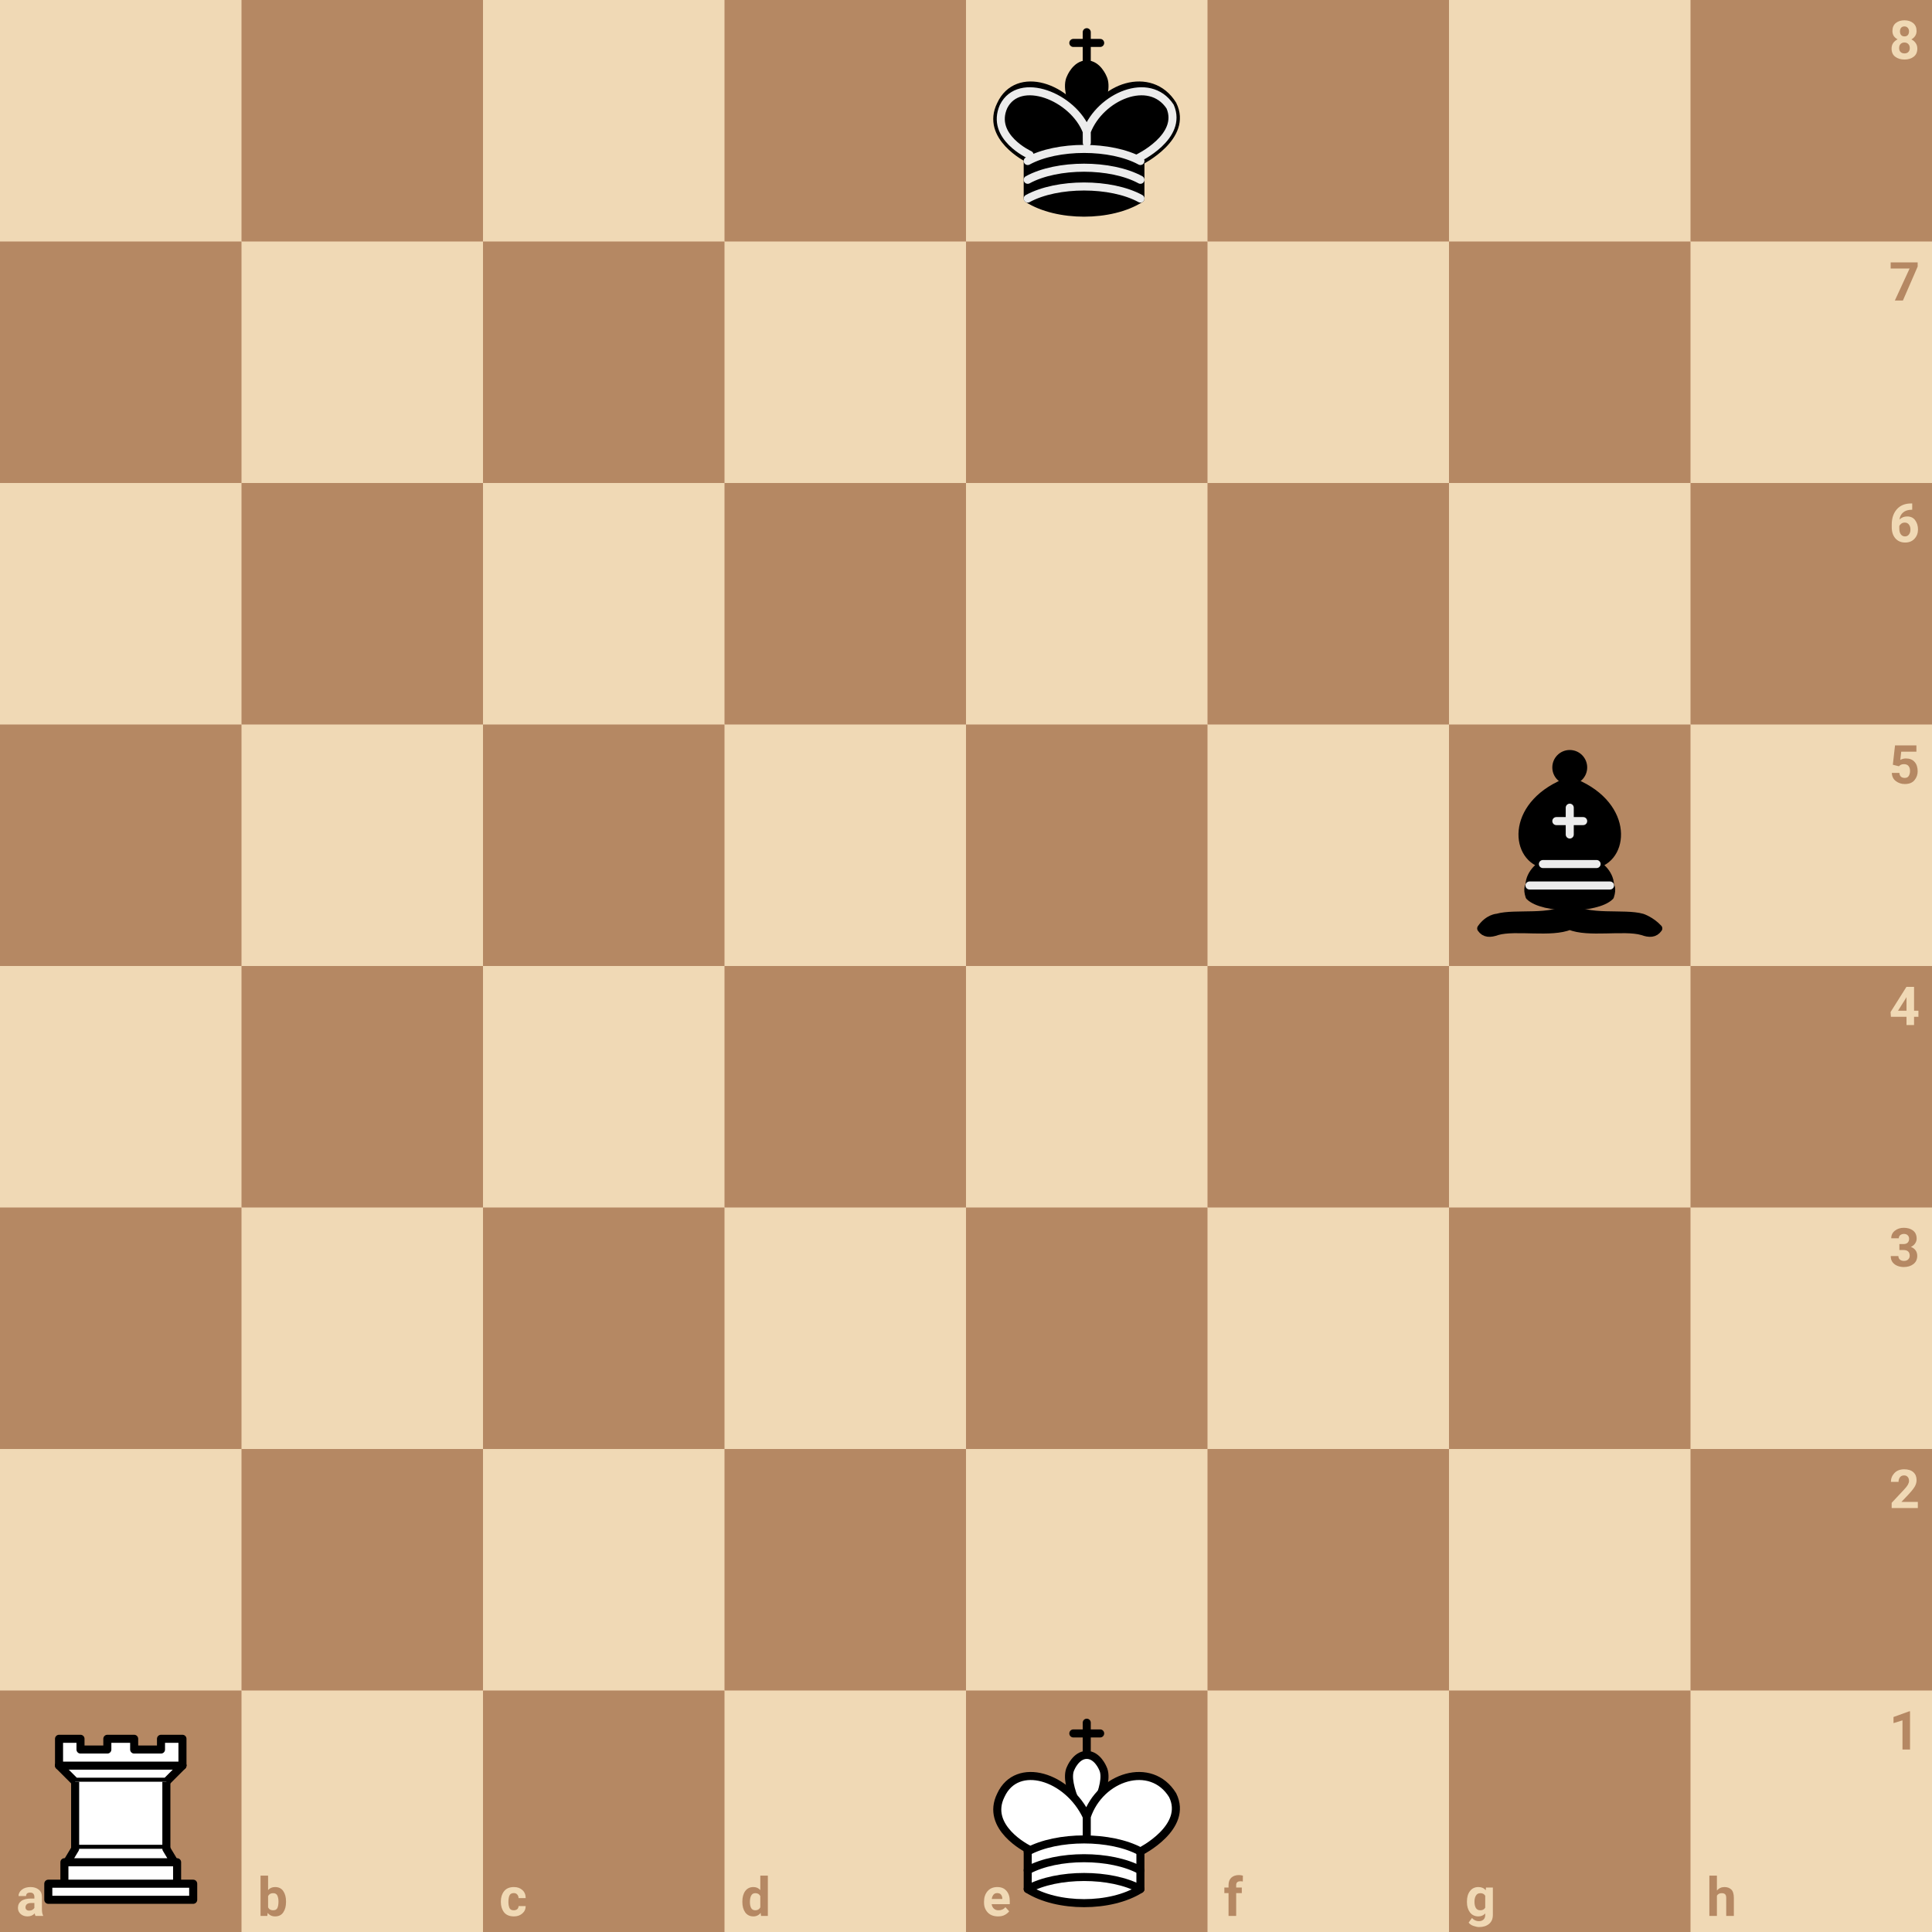
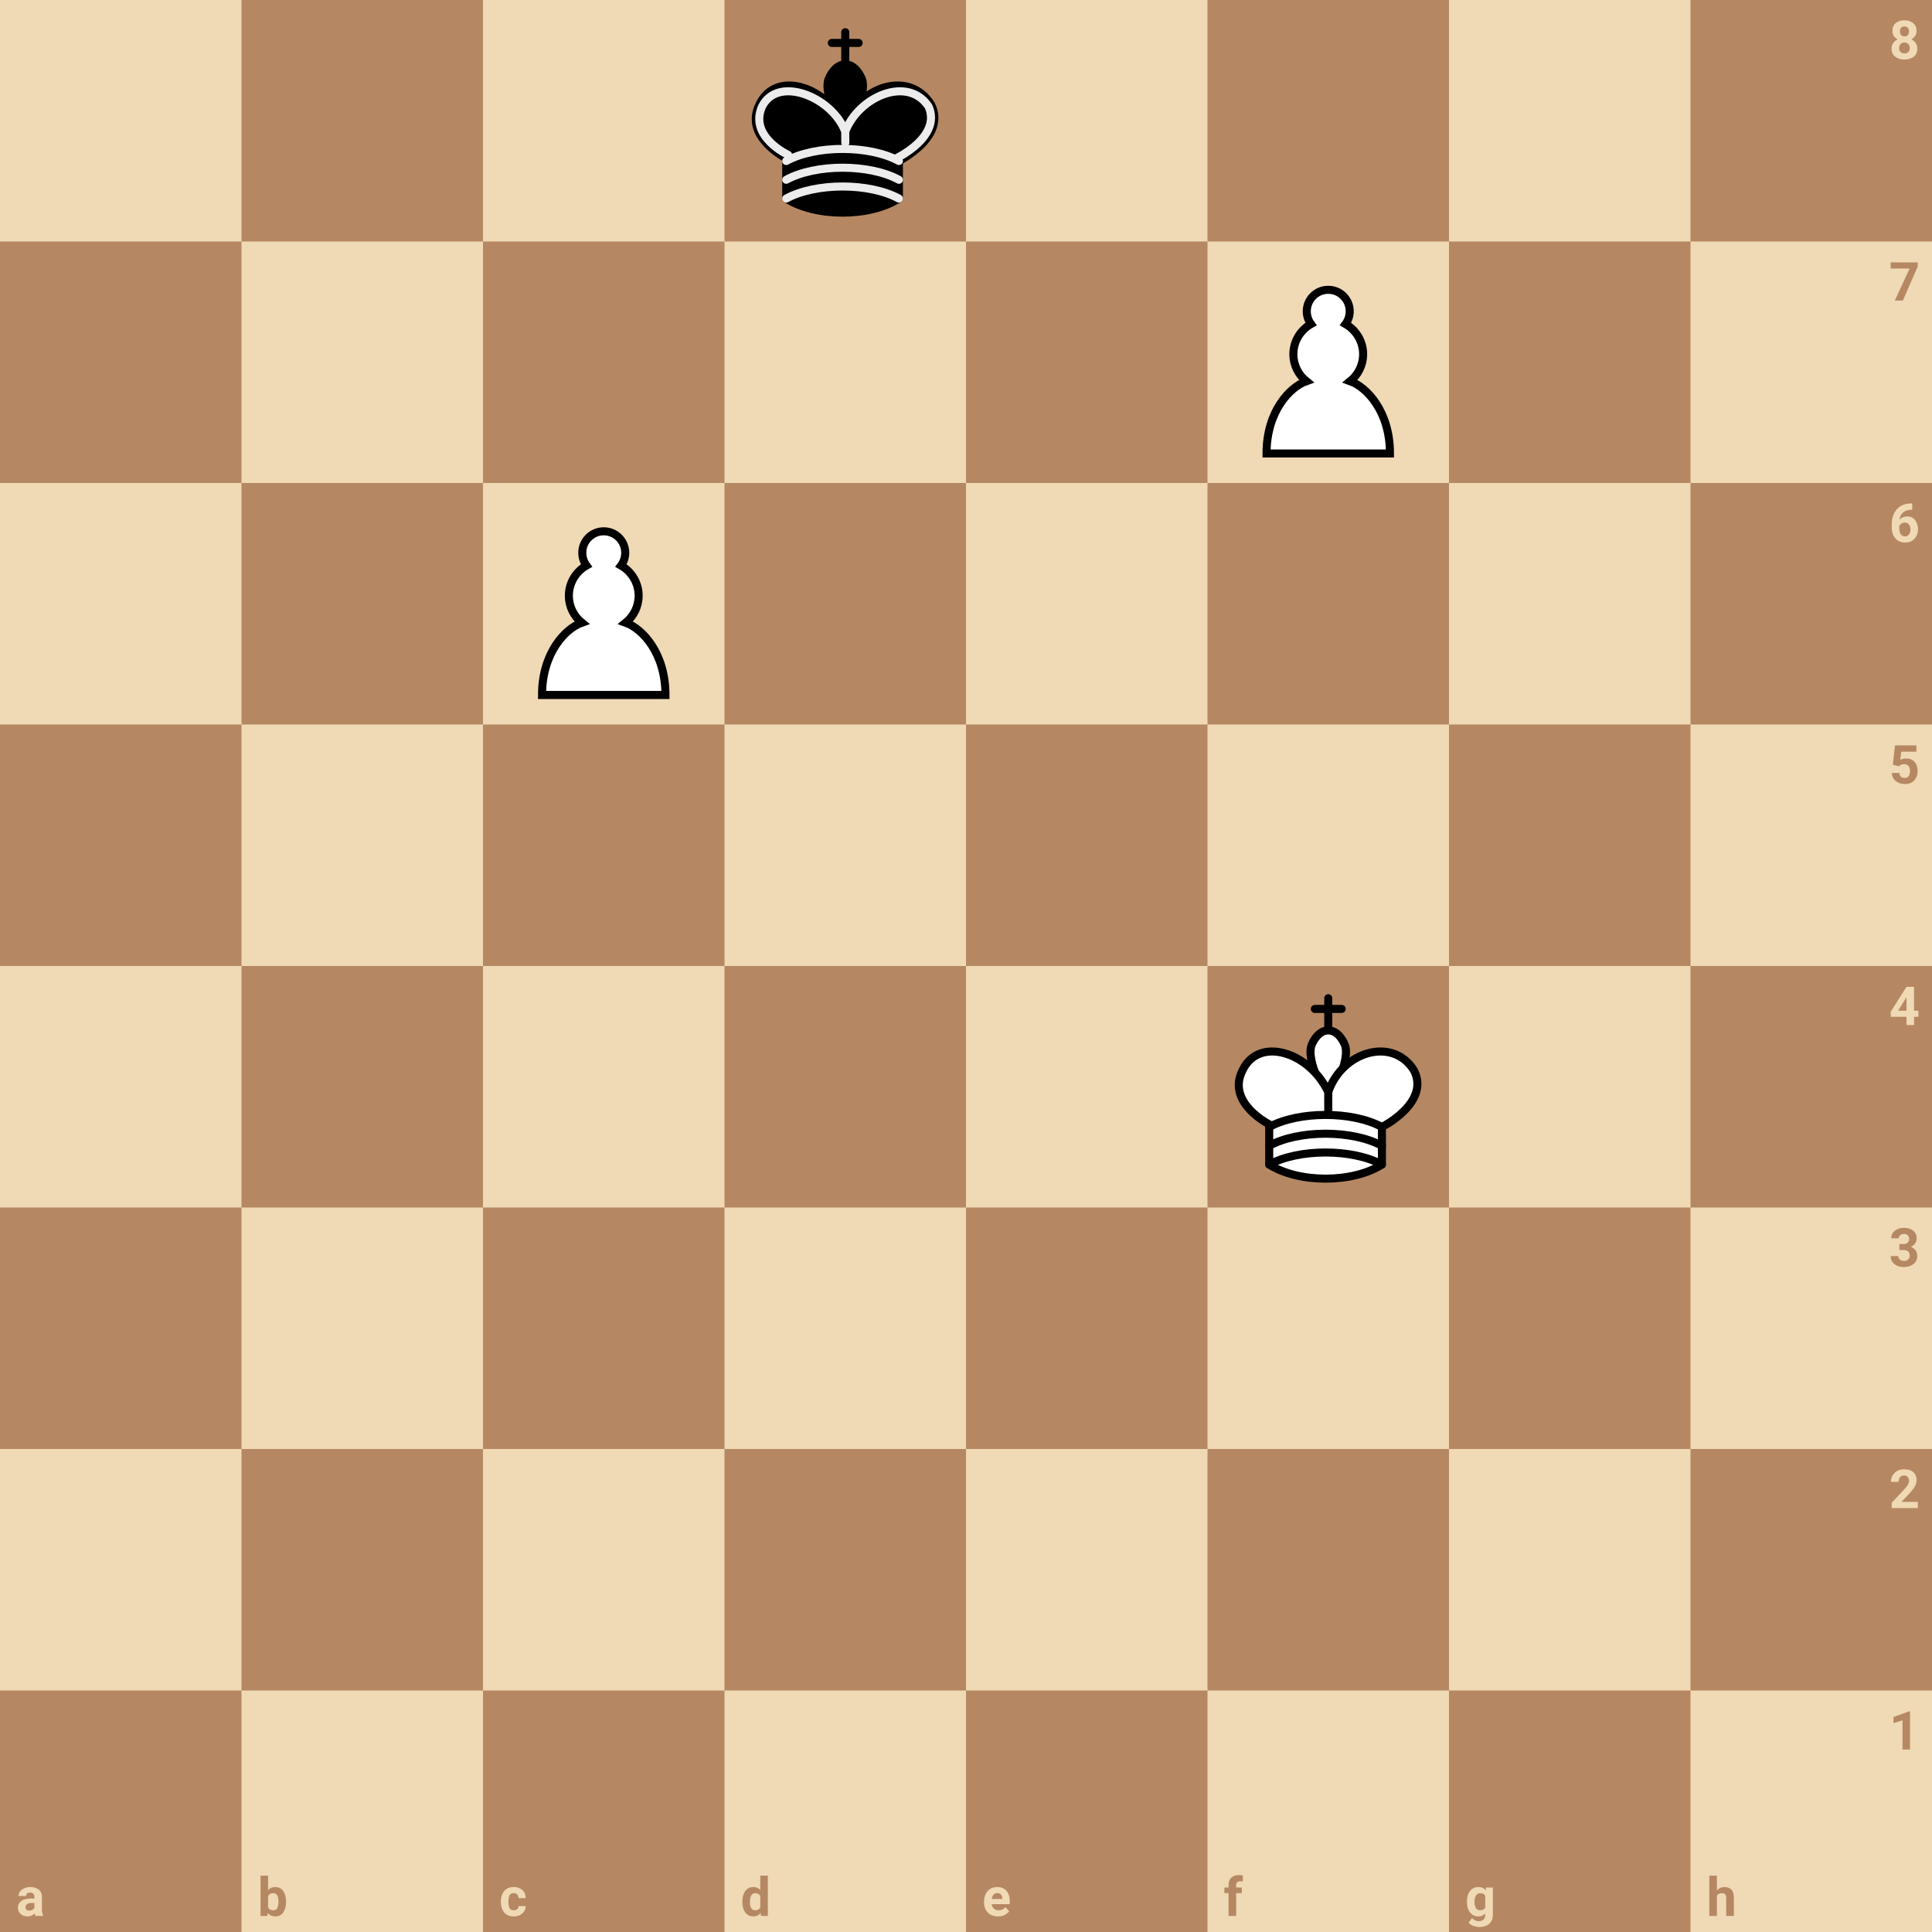
<svg xmlns="http://www.w3.org/2000/svg" viewBox="0 0 360 360" width="100%" height="100%">
  <defs>
    <g id="wP">
      <path d="M22.5 9c-2.21 0-4 1.79-4 4 0 .89.29 1.71.78 2.38C17.33 16.5 16 18.59 16 21c0 2.03.94 3.84 2.41 5.03-3 1.06-7.41 5.55-7.41 13.47h23c0-7.92-4.41-12.41-7.41-13.47 1.47-1.19 2.41-3 2.41-5.03 0-2.41-1.33-4.5-3.28-5.62.49-.67.78-1.49.78-2.38 0-2.21-1.79-4-4-4z" fill="#fff" stroke="#000" stroke-width="1.5" stroke-linecap="round" />
    </g>
    <g id="wN" fill="none" fill-rule="evenodd" stroke="#000" stroke-width="1.5" stroke-linecap="round" stroke-linejoin="round">
      <path d="M22 10c10.5 1 16.5 8 16 29H15c0-9 10-6.5 8-21" fill="#fff" />
      <path d="M24 18c.38 2.91-5.55 7.37-8 9-3 2-2.82 4.34-5 4-1.042-.94 1.41-3.04 0-3-1 0 .19 1.23-1 2-1 0-4.003 1-4-4 0-2 6-12 6-12s1.89-1.9 2-3.5c-.73-.994-.5-2-.5-3 1-1 3 2.5 3 2.5h2s.78-1.992 2.5-3c1 0 1 3 1 3" fill="#fff" />
      <path d="M9.5 25.5a.5.5 0 1 1-1 0 .5.5 0 1 1 1 0zm5.433-9.75a.5 1.5 30 1 1-.866-.5.5 1.5 30 1 1 .866.5z" fill="#000" />
    </g>
    <g id="wB" fill="none" fill-rule="evenodd" stroke="#000" stroke-width="1.5" stroke-linecap="round" stroke-linejoin="round">
      <g fill="#fff" stroke-linecap="butt">
        <path d="M9 36c3.39-.97 10.11.43 13.5-2 3.39 2.43 10.11 1.03 13.5 2 0 0 1.65.54 3 2-.68.97-1.65.99-3 .5-3.39-.97-10.11.46-13.5-1-3.39 1.46-10.11.03-13.5 1-1.354.49-2.323.47-3-.5 1.354-1.94 3-2 3-2z" />
        <path d="M15 32c2.5 2.5 12.5 2.5 15 0 .5-1.5 0-2 0-2 0-2.5-2.5-4-2.5-4 5.5-1.5 6-11.5-5-15.5-11 4-10.5 14-5 15.5 0 0-2.5 1.5-2.5 4 0 0-.5.5 0 2z" />
        <path d="M25 8a2.5 2.5 0 1 1-5 0 2.5 2.5 0 1 1 5 0z" />
      </g>
      <path d="M17.5 26h10M15 30h15m-7.5-14.5v5M20 18h5" stroke-linejoin="miter" />
    </g>
    <g id="wR" fill="#fff" fill-rule="evenodd" stroke="#000" stroke-width="1.5" stroke-linecap="round" stroke-linejoin="round">
      <path d="M9 39h27v-3H9v3zm3-3v-4h21v4H12zm-1-22V9h4v2h5V9h5v2h5V9h4v5" stroke-linecap="butt" />
      <path d="M34 14l-3 3H14l-3-3" />
      <path d="M31 17v12.5H14V17" stroke-linecap="butt" stroke-linejoin="miter" />
      <path d="M31 29.5l1.5 2.5h-20l1.5-2.5" />
      <path d="M11 14h23" fill="none" stroke-linejoin="miter" />
    </g>
    <g id="wQ" fill="#fff" fill-rule="evenodd" stroke="#000" stroke-width="1.5" stroke-linecap="round" stroke-linejoin="round">
      <path d="M8 12a2 2 0 1 1-4 0 2 2 0 1 1 4 0zm16.5-4.5a2 2 0 1 1-4 0 2 2 0 1 1 4 0zM41 12a2 2 0 1 1-4 0 2 2 0 1 1 4 0zM16 8.5a2 2 0 1 1-4 0 2 2 0 1 1 4 0zM33 9a2 2 0 1 1-4 0 2 2 0 1 1 4 0z" />
      <path d="M9 26c8.5-1.5 21-1.5 27 0l2-12-7 11V11l-5.5 13.5-3-15-3 15-5.5-14V25L7 14l2 12z" stroke-linecap="butt" />
      <path d="M9 26c0 2 1.5 2 2.5 4 1 1.5 1 1 .5 3.5-1.5 1-1.5 2.5-1.5 2.5-1.5 1.5.5 2.5.5 2.5 6.5 1 16.5 1 23 0 0 0 1.5-1 0-2.5 0 0 .5-1.5-1-2.5-.5-2.5-.5-2 .5-3.5 1-2 2.5-2 2.5-4-8.5-1.5-18.5-1.5-27 0z" stroke-linecap="butt" />
      <path d="M11.5 30c3.5-1 18.5-1 22 0M12 33.5c6-1 15-1 21 0" fill="none" />
    </g>
    <g id="wK" fill="none" fill-rule="evenodd" stroke="#000" stroke-width="1.5" stroke-linecap="round" stroke-linejoin="round">
      <path d="M22.5 11.63V6M20 8h5" stroke-linejoin="miter" />
      <path d="M22.5 25s4.5-7.5 3-10.5c0 0-1-2.5-3-2.5s-3 2.5-3 2.5c-1.5 3 3 10.5 3 10.5" fill="#fff" stroke-linecap="butt" stroke-linejoin="miter" />
      <path d="M11.5 37c5.5 3.5 15.5 3.5 21 0v-7s9-4.5 6-10.5c-4-6.5-13.5-3.5-16 4V27v-3.5c-3.5-7.5-13-10.5-16-4-3 6 5 10 5 10V37z" fill="#fff" />
      <path d="M11.5 30c5.5-3 15.5-3 21 0m-21 3.5c5.5-3 15.5-3 21 0m-21 3.5c5.5-3 15.5-3 21 0" />
    </g>
    <g id="bP">
      <path d="M22.5 9c-2.21 0-4 1.79-4 4 0 .89.29 1.71.78 2.38C17.33 16.5 16 18.59 16 21c0 2.03.94 3.84 2.41 5.03-3 1.06-7.41 5.55-7.41 13.47h23c0-7.92-4.41-12.41-7.41-13.47 1.47-1.19 2.41-3 2.41-5.03 0-2.41-1.33-4.5-3.28-5.62.49-.67.78-1.49.78-2.38 0-2.21-1.79-4-4-4z" fill="#000" stroke="#000" stroke-width="1.5" stroke-linecap="round" />
    </g>
    <g id="bN" fill="none" fill-rule="evenodd" stroke="#000" stroke-width="1.5" stroke-linecap="round" stroke-linejoin="round">
      <path d="M22 10c10.5 1 16.5 8 16 29H15c0-9 10-6.5 8-21" fill="#000" />
      <path d="M24 18c.38 2.91-5.55 7.37-8 9-3 2-2.82 4.34-5 4-1.042-.94 1.41-3.04 0-3-1 0 .19 1.23-1 2-1 0-4.003 1-4-4 0-2 6-12 6-12s1.89-1.9 2-3.5c-.73-.994-.5-2-.5-3 1-1 3 2.5 3 2.5h2s.78-1.992 2.5-3c1 0 1 3 1 3" fill="#000" />
      <path d="M9.5 25.5a.5.5 0 1 1-1 0 .5.5 0 1 1 1 0zm5.433-9.75a.5 1.5 30 1 1-.866-.5.5 1.5 30 1 1 .866.5z" fill="#ececec" stroke="#ececec" />
      <path d="M24.55 10.4l-.45 1.45.5.15c3.15 1 5.65 2.49 7.9 6.75S35.75 29.06 35.25 39l-.05.5h2.25l.05-.5c.5-10.06-.88-16.85-3.25-21.34-2.37-4.49-5.79-6.64-9.19-7.16l-.51-.1z" fill="#ececec" stroke="none" />
    </g>
    <g id="bB" fill="none" fill-rule="evenodd" stroke="#000" stroke-width="1.5" stroke-linecap="round" stroke-linejoin="round">
      <g fill="#000" stroke-linecap="butt">
        <path d="M9 36c3.39-.97 10.11.43 13.5-2 3.39 2.43 10.11 1.03 13.5 2 0 0 1.65.54 3 2-.68.97-1.65.99-3 .5-3.39-.97-10.11.46-13.5-1-3.39 1.46-10.11.03-13.5 1-1.354.49-2.323.47-3-.5 1.354-1.94 3-2 3-2z" />
        <path d="M15 32c2.5 2.5 12.5 2.5 15 0 .5-1.5 0-2 0-2 0-2.5-2.5-4-2.5-4 5.5-1.5 6-11.5-5-15.5-11 4-10.5 14-5 15.5 0 0-2.5 1.5-2.5 4 0 0-.5.5 0 2z" />
        <path d="M25 8a2.5 2.5 0 1 1-5 0 2.5 2.5 0 1 1 5 0z" />
      </g>
      <path d="M17.5 26h10M15 30h15m-7.5-14.5v5M20 18h5" stroke="#ececec" stroke-linejoin="miter" />
    </g>
    <g id="bR" fill-rule="evenodd" stroke="#000" stroke-width="1.5" stroke-linecap="round" stroke-linejoin="round">
      <path d="M9 39h27v-3H9v3zm3.5-7l1.5-2.5h17l1.5 2.5h-20zm-.5 4v-4h21v4H12z" stroke-linecap="butt" fill="#000" />
      <path d="M14 29.5v-13h17v13H14z" stroke-linecap="butt" stroke-linejoin="miter" fill="#000" />
      <path d="M14 16.5L11 14h23l-3 2.5H14zM11 14V9h4v2h5V9h5v2h5V9h4v5H11z" stroke-linecap="butt" fill="#000" />
      <path d="M12 35.5h21m-20-4h19m-18-2h17m-17-13h17M11 14h23" fill="none" stroke="#ececec" stroke-width="1" stroke-linejoin="miter" />
    </g>
    <g id="bQ" fill-rule="evenodd" stroke="#000" stroke-width="1.5" stroke-linecap="round" stroke-linejoin="round">
      <g stroke="none" fill="#000">
        <circle cx="6" cy="12" r="2.75" />
        <circle cx="14" cy="9" r="2.75" />
        <circle cx="22.5" cy="8" r="2.75" />
        <circle cx="31" cy="9" r="2.75" />
        <circle cx="39" cy="12" r="2.75" />
      </g>
      <path d="M9 26c8.5-1.5 21-1.5 27 0l2.5-12.5L31 25l-.3-14.1-5.2 13.6-3-14.5-3 14.5-5.2-13.6L14 25 6.5 13.5 9 26z" stroke-linecap="butt" fill="#000" />
      <path d="M9 26c0 2 1.5 2 2.5 4 1 1.5 1 1 .5 3.5-1.5 1-1.5 2.5-1.5 2.5-1.5 1.5.5 2.5.5 2.5 6.5 1 16.5 1 23 0 0 0 1.5-1 0-2.5 0 0 .5-1.5-1-2.5-.5-2.5-.5-2 .5-3.5 1-2 2.5-2 2.5-4-8.5-1.5-18.5-1.5-27 0z" stroke-linecap="butt" fill="#000" />
      <path d="M11 38.5a35 35 1 0 0 23 0" fill="none" stroke-linecap="butt" />
      <path d="M11 29a35 35 1 0 1 23 0m-21.5 2.5h20m-21 3a35 35 1 0 0 22 0m-23 3a35 35 1 0 0 24 0" fill="none" stroke="#ececec" />
    </g>
    <g id="bK" fill="none" fill-rule="evenodd" stroke="#000" stroke-width="1.5" stroke-linecap="round" stroke-linejoin="round">
      <path d="M22.5 11.63V6" stroke-linejoin="miter" />
      <path d="M22.5 25s4.5-7.5 3-10.5c0 0-1-2.5-3-2.5s-3 2.5-3 2.5c-1.5 3 3 10.5 3 10.5" fill="#000" stroke-linecap="butt" stroke-linejoin="miter" />
      <path d="M11.5 37c5.5 3.5 15.5 3.5 21 0v-7s9-4.5 6-10.5c-4-6.5-13.5-3.5-16 4V27v-3.5c-3.5-7.5-13-10.5-16-4-3 6 5 10 5 10V37z" fill="#000" />
      <path d="M20 8h5" stroke-linejoin="miter" />
      <path d="M32 29.5s8.5-4 6.03-9.65C34.15 14 25 18 22.5 24.5l.01 2.1-.01-2.1C20 18 9.906 14 6.997 19.85c-2.497 5.65 4.853 9 4.853 9" stroke="#ececec" />
      <path d="M11.5 30c5.5-3 15.5-3 21 0m-21 3.5c5.5-3 15.5-3 21 0m-21 3.5c5.5-3 15.5-3 21 0" stroke="#ececec" />
    </g>
  </defs>
  <rect width="360" height="360" fill="#f0d9b5" />
  <g fill="#b58863">
    <rect x="45" y="0" width="45" height="45" />
    <rect x="135" y="0" width="45" height="45" />
    <rect x="225" y="0" width="45" height="45" />
    <rect x="315" y="0" width="45" height="45" />
    <rect x="0" y="45" width="45" height="45" />
    <rect x="90" y="45" width="45" height="45" />
    <rect x="180" y="45" width="45" height="45" />
    <rect x="270" y="45" width="45" height="45" />
    <rect x="45" y="90" width="45" height="45" />
    <rect x="135" y="90" width="45" height="45" />
    <rect x="225" y="90" width="45" height="45" />
    <rect x="315" y="90" width="45" height="45" />
    <rect x="0" y="135" width="45" height="45" />
    <rect x="90" y="135" width="45" height="45" />
    <rect x="180" y="135" width="45" height="45" />
    <rect x="270" y="135" width="45" height="45" />
    <rect x="45" y="180" width="45" height="45" />
    <rect x="135" y="180" width="45" height="45" />
    <rect x="225" y="180" width="45" height="45" />
    <rect x="315" y="180" width="45" height="45" />
    <rect x="0" y="225" width="45" height="45" />
    <rect x="90" y="225" width="45" height="45" />
    <rect x="180" y="225" width="45" height="45" />
    <rect x="270" y="225" width="45" height="45" />
    <rect x="45" y="270" width="45" height="45" />
    <rect x="135" y="270" width="45" height="45" />
    <rect x="225" y="270" width="45" height="45" />
    <rect x="315" y="270" width="45" height="45" />
    <rect x="0" y="315" width="45" height="45" />
    <rect x="90" y="315" width="45" height="45" />
    <rect x="180" y="315" width="45" height="45" />
    <rect x="270" y="315" width="45" height="45" />
  </g>
  <g font-family="-apple-system,BlinkMacSystemFont,'Segoe UI',Roboto,sans-serif" font-size="10" font-weight="bold">
    <text x="3" y="357" fill="#f0d9b5">a</text>
    <text x="48" y="357" fill="#b58863">b</text>
    <text x="93" y="357" fill="#f0d9b5">c</text>
    <text x="138" y="357" fill="#b58863">d</text>
    <text x="183" y="357" fill="#f0d9b5">e</text>
    <text x="228" y="357" fill="#b58863">f</text>
    <text x="273" y="357" fill="#f0d9b5">g</text>
    <text x="318" y="357" fill="#b58863">h</text>
    <text x="352" y="11" fill="#f0d9b5">8</text>
    <text x="352" y="56" fill="#b58863">7</text>
    <text x="352" y="101" fill="#f0d9b5">6</text>
    <text x="352" y="146" fill="#b58863">5</text>
    <text x="352" y="191" fill="#f0d9b5">4</text>
    <text x="352" y="236" fill="#b58863">3</text>
    <text x="352" y="281" fill="#f0d9b5">2</text>
    <text x="352" y="326" fill="#b58863">1</text>
  </g>
  <g>
-     <use href="#bK" x="180" y="0" />
-     <use href="#bB" x="270" y="135" />
-     <use href="#wR" x="0" y="315" />
-     <use href="#wK" x="180" y="315" />
+     <use href="#bK" x="135" y="0" />
+     <use href="#wP" x="225" y="45" />
+     <use href="#wP" x="90" y="90" />
+     <use href="#wK" x="225" y="180" />
  </g>
</svg>
